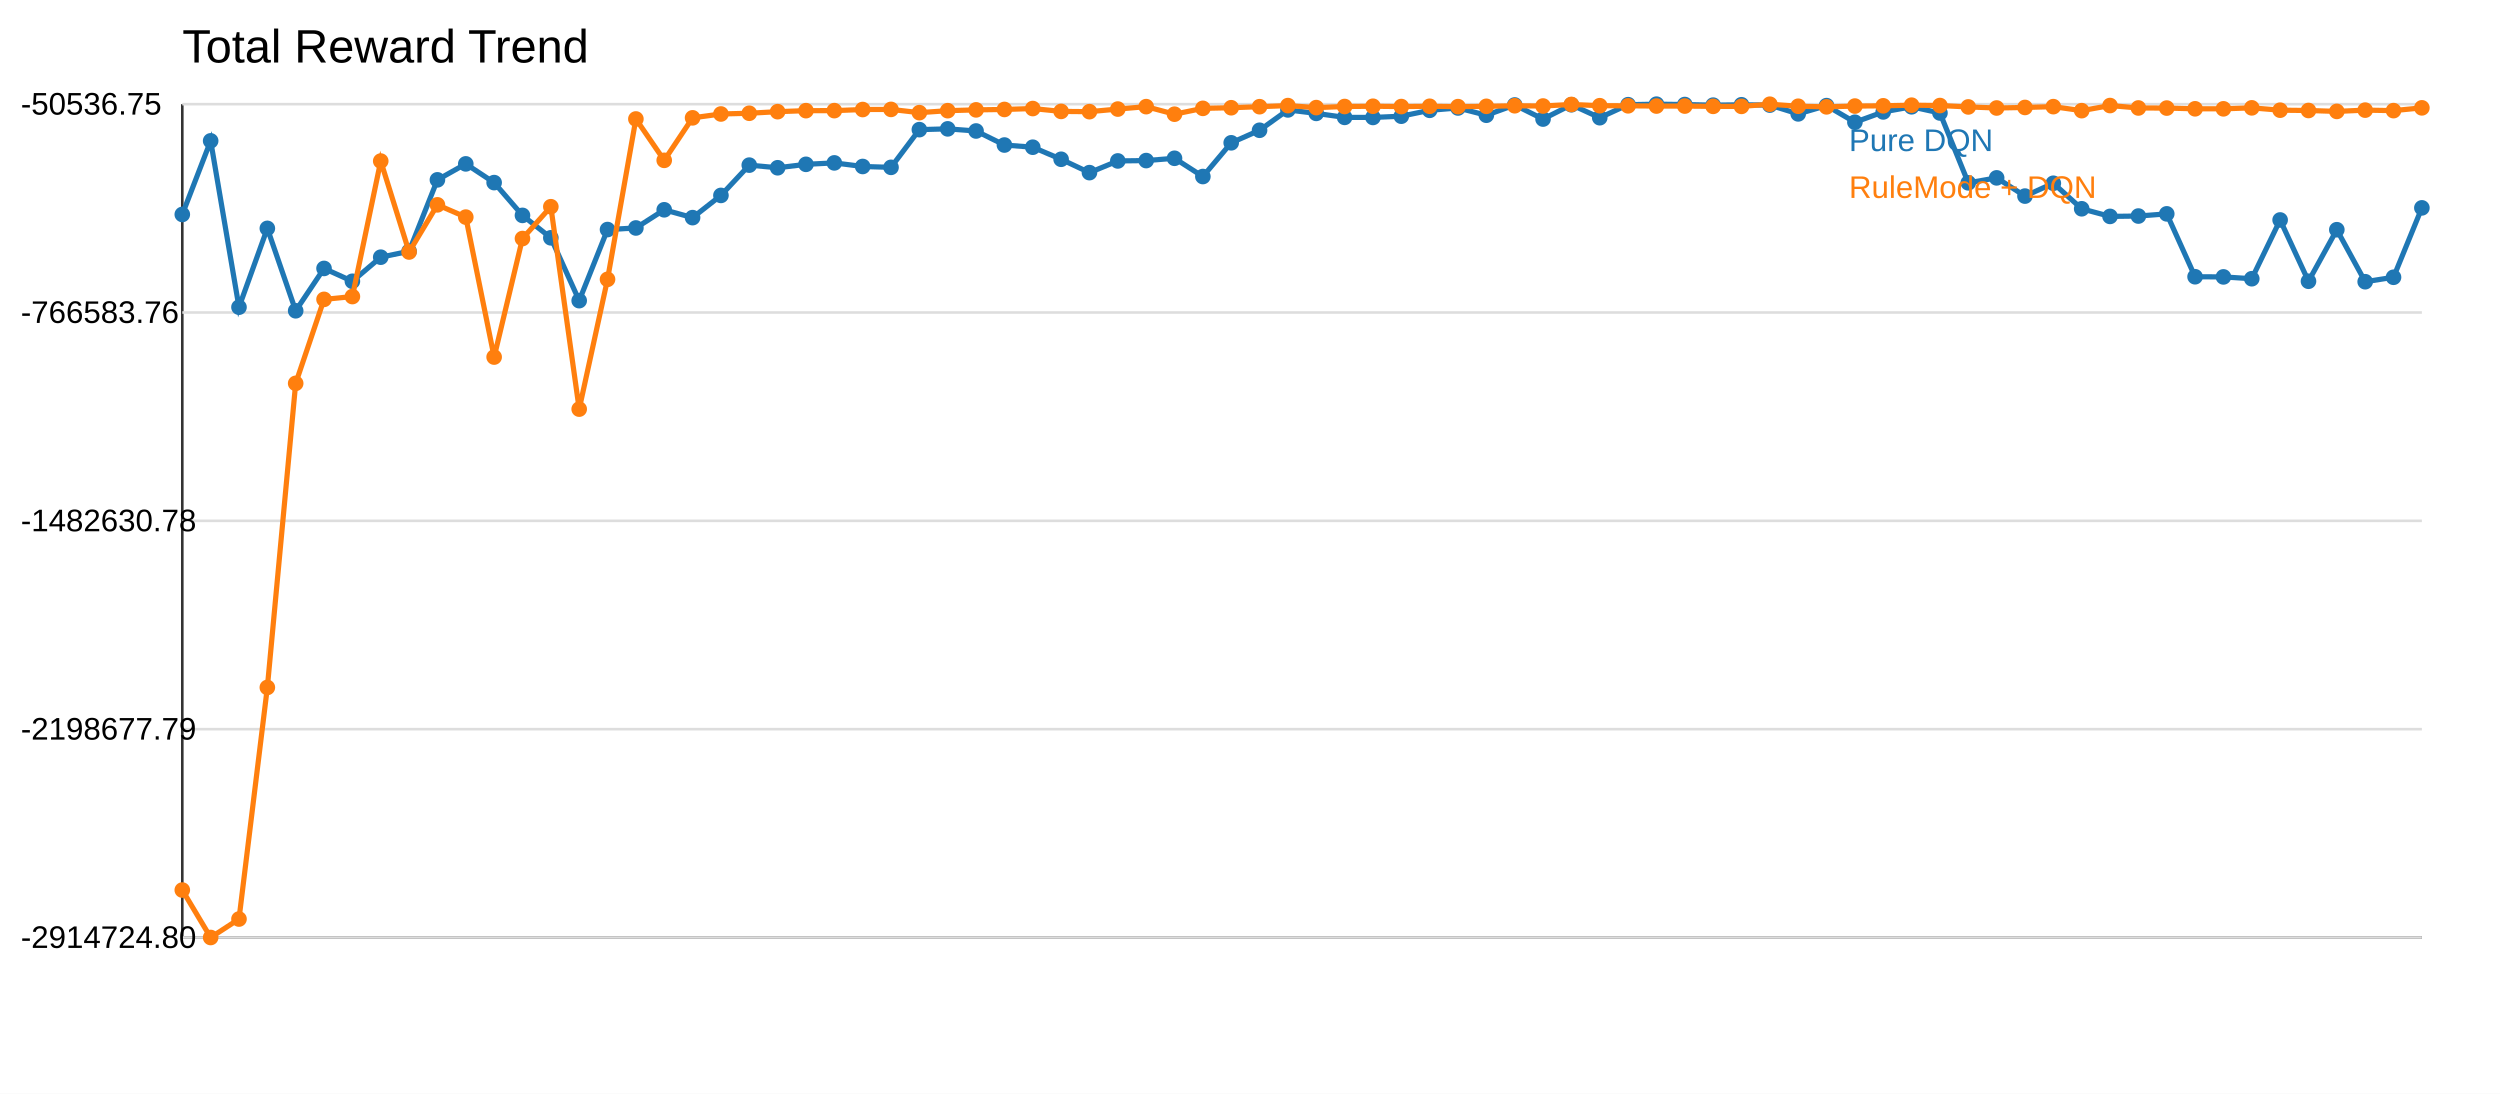
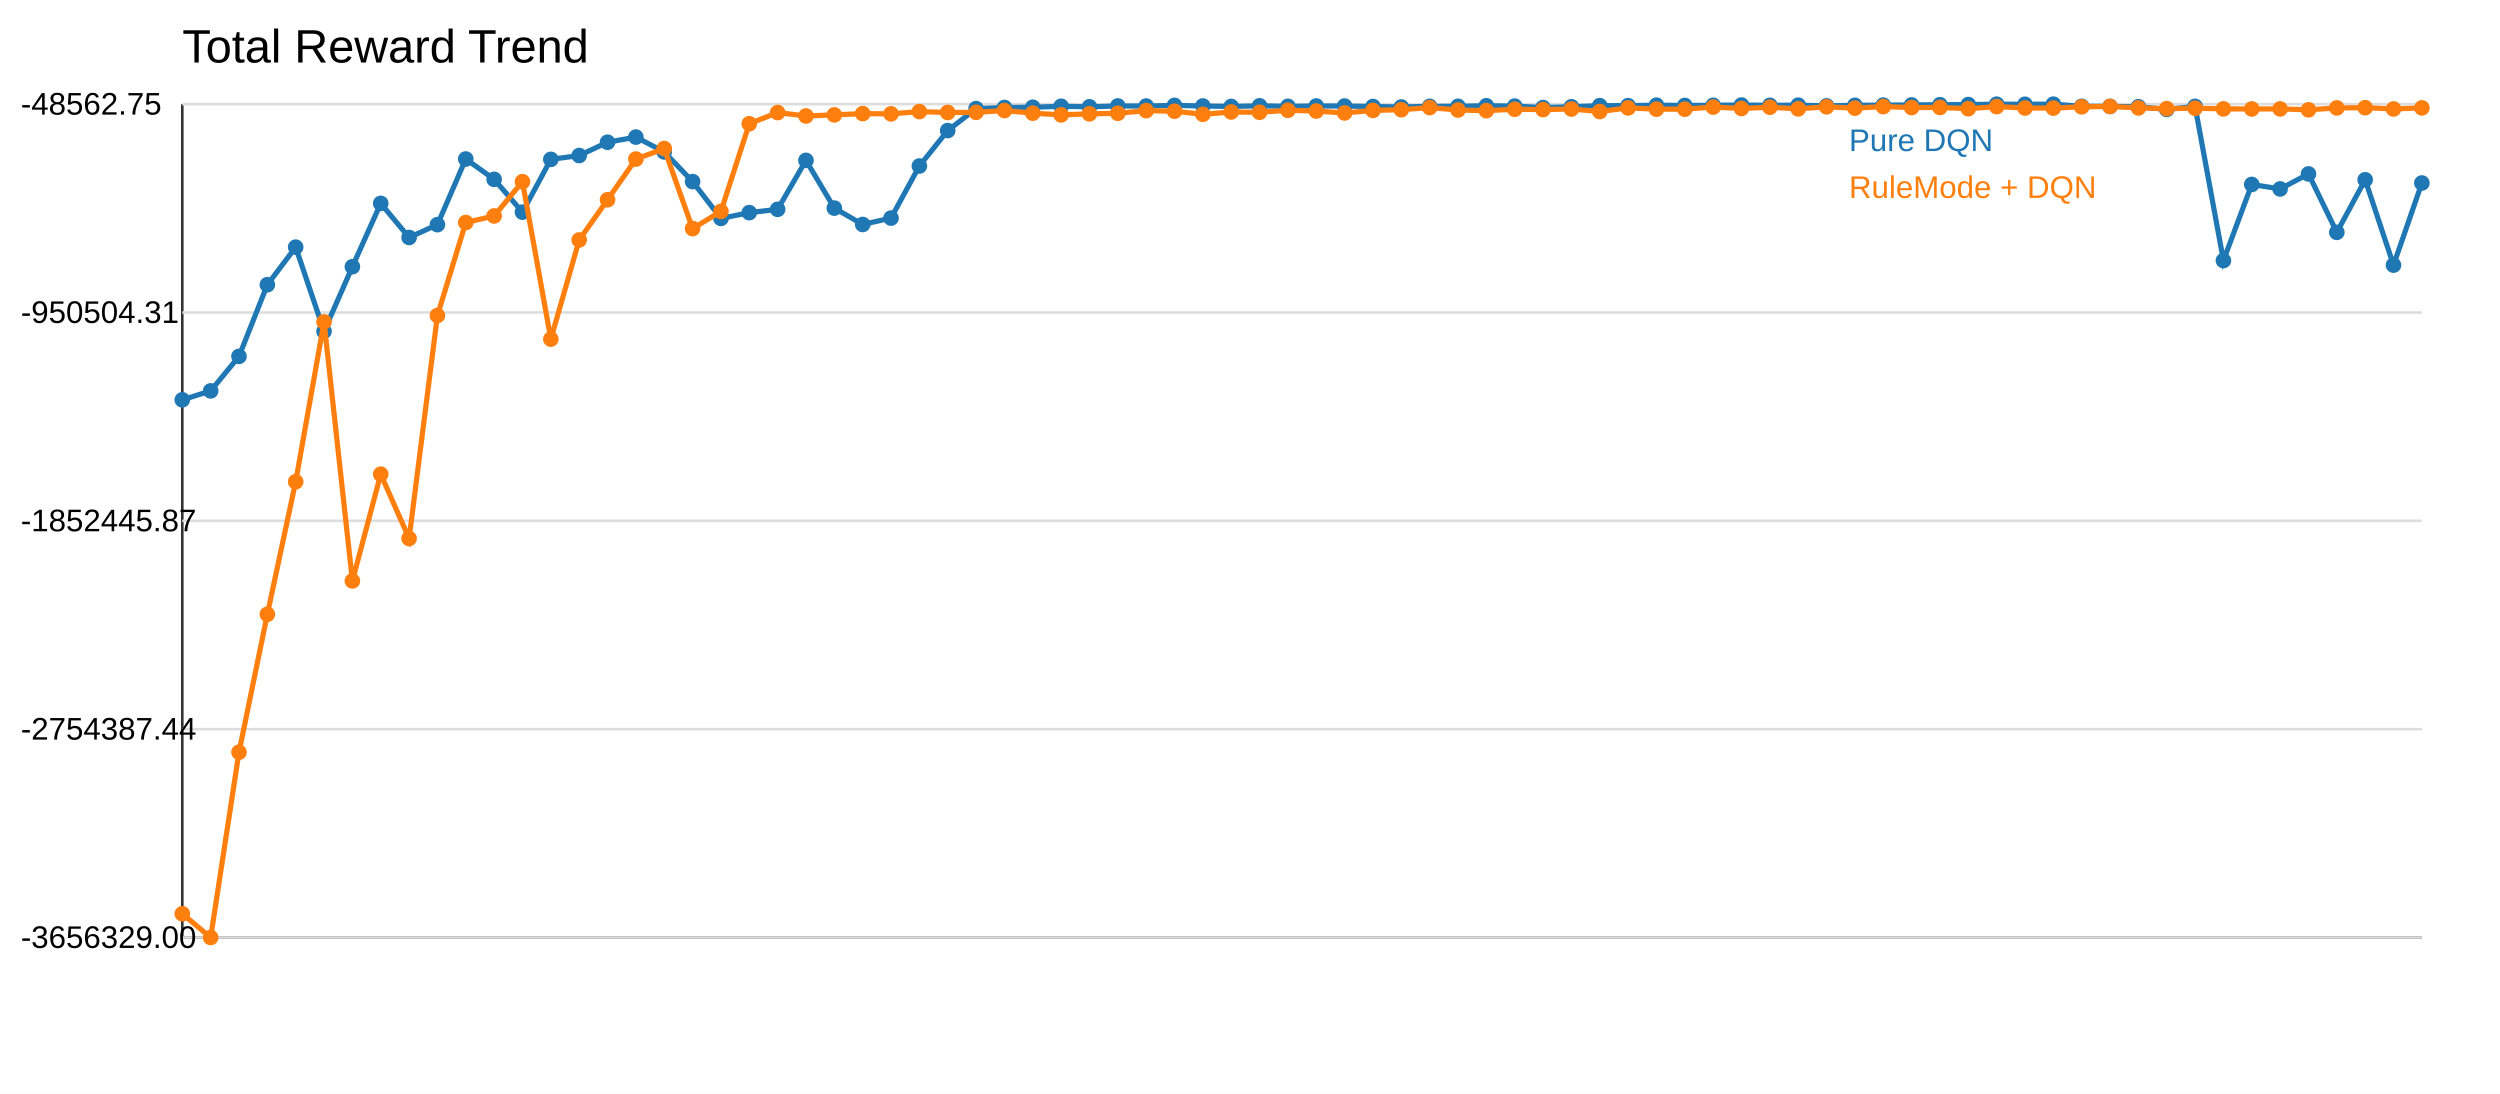
<svg xmlns="http://www.w3.org/2000/svg" width="960" height="420">
  <rect width="100%" height="100%" fill="white" />
  <text x="70" y="24" font-size="18" font-family="Arial">Total Reward Trend</text>
  <line x1="70" y1="360" x2="930" y2="360" stroke="#333" />
  <line x1="70" y1="40" x2="70" y2="360" stroke="#333" />
  <line x1="70" y1="360.0" x2="930" y2="360.0" stroke="#ddd" />
-   <text x="8" y="364.0" font-size="12" font-family="Arial">-2914724.80</text>
+   <text x="8" y="364.0" font-size="12" font-family="Arial">-3656329.00</text>
  <line x1="70" y1="280.0" x2="930" y2="280.0" stroke="#ddd" />
-   <text x="8" y="284.0" font-size="12" font-family="Arial">-2198677.79</text>
+   <text x="8" y="284.0" font-size="12" font-family="Arial">-2754387.44</text>
  <line x1="70" y1="200.0" x2="930" y2="200.0" stroke="#ddd" />
-   <text x="8" y="204.0" font-size="12" font-family="Arial">-1482630.78</text>
+   <text x="8" y="204.0" font-size="12" font-family="Arial">-1852445.87</text>
  <line x1="70" y1="120.0" x2="930" y2="120.0" stroke="#ddd" />
-   <text x="8" y="124.0" font-size="12" font-family="Arial">-766583.76</text>
+   <text x="8" y="124.0" font-size="12" font-family="Arial">-950504.31</text>
  <line x1="70" y1="40.0" x2="930" y2="40.0" stroke="#ddd" />
-   <text x="8" y="44.0" font-size="12" font-family="Arial">-50536.75</text>
-   <circle cx="70.00" cy="82.35" r="3" fill="#1f77b4" />
-   <circle cx="80.89" cy="54.09" r="3" fill="#1f77b4" />
-   <circle cx="91.77" cy="117.96" r="3" fill="#1f77b4" />
-   <circle cx="102.66" cy="87.70" r="3" fill="#1f77b4" />
-   <circle cx="113.54" cy="119.34" r="3" fill="#1f77b4" />
-   <circle cx="124.43" cy="103.08" r="3" fill="#1f77b4" />
-   <circle cx="135.32" cy="108.01" r="3" fill="#1f77b4" />
-   <circle cx="146.20" cy="98.76" r="3" fill="#1f77b4" />
-   <circle cx="157.09" cy="96.49" r="3" fill="#1f77b4" />
-   <circle cx="167.97" cy="69.06" r="3" fill="#1f77b4" />
-   <circle cx="178.86" cy="62.93" r="3" fill="#1f77b4" />
-   <circle cx="189.75" cy="70.12" r="3" fill="#1f77b4" />
-   <circle cx="200.63" cy="82.71" r="3" fill="#1f77b4" />
-   <circle cx="211.52" cy="91.32" r="3" fill="#1f77b4" />
-   <circle cx="222.41" cy="115.45" r="3" fill="#1f77b4" />
-   <circle cx="233.29" cy="88.15" r="3" fill="#1f77b4" />
-   <circle cx="244.18" cy="87.54" r="3" fill="#1f77b4" />
-   <circle cx="255.06" cy="80.56" r="3" fill="#1f77b4" />
-   <circle cx="265.95" cy="83.57" r="3" fill="#1f77b4" />
-   <circle cx="276.84" cy="75.04" r="3" fill="#1f77b4" />
-   <circle cx="287.72" cy="63.41" r="3" fill="#1f77b4" />
-   <circle cx="298.61" cy="64.42" r="3" fill="#1f77b4" />
-   <circle cx="309.49" cy="63.10" r="3" fill="#1f77b4" />
-   <circle cx="320.38" cy="62.55" r="3" fill="#1f77b4" />
-   <circle cx="331.27" cy="63.93" r="3" fill="#1f77b4" />
-   <circle cx="342.15" cy="64.26" r="3" fill="#1f77b4" />
-   <circle cx="353.04" cy="49.78" r="3" fill="#1f77b4" />
-   <circle cx="363.92" cy="49.48" r="3" fill="#1f77b4" />
-   <circle cx="374.81" cy="50.30" r="3" fill="#1f77b4" />
-   <circle cx="385.70" cy="55.69" r="3" fill="#1f77b4" />
-   <circle cx="396.58" cy="56.53" r="3" fill="#1f77b4" />
-   <circle cx="407.47" cy="61.16" r="3" fill="#1f77b4" />
-   <circle cx="418.35" cy="66.29" r="3" fill="#1f77b4" />
-   <circle cx="429.24" cy="61.80" r="3" fill="#1f77b4" />
-   <circle cx="440.13" cy="61.66" r="3" fill="#1f77b4" />
-   <circle cx="451.01" cy="60.78" r="3" fill="#1f77b4" />
-   <circle cx="461.90" cy="67.79" r="3" fill="#1f77b4" />
-   <circle cx="472.78" cy="54.84" r="3" fill="#1f77b4" />
-   <circle cx="483.67" cy="50.02" r="3" fill="#1f77b4" />
-   <circle cx="494.56" cy="42.21" r="3" fill="#1f77b4" />
-   <circle cx="505.44" cy="43.54" r="3" fill="#1f77b4" />
-   <circle cx="516.33" cy="45.07" r="3" fill="#1f77b4" />
-   <circle cx="527.22" cy="45.10" r="3" fill="#1f77b4" />
-   <circle cx="538.10" cy="44.62" r="3" fill="#1f77b4" />
-   <circle cx="548.99" cy="42.36" r="3" fill="#1f77b4" />
-   <circle cx="559.87" cy="41.46" r="3" fill="#1f77b4" />
-   <circle cx="570.76" cy="44.25" r="3" fill="#1f77b4" />
-   <circle cx="581.65" cy="40.31" r="3" fill="#1f77b4" />
-   <circle cx="592.53" cy="45.72" r="3" fill="#1f77b4" />
-   <circle cx="603.42" cy="40.22" r="3" fill="#1f77b4" />
-   <circle cx="614.30" cy="45.20" r="3" fill="#1f77b4" />
-   <circle cx="625.19" cy="40.20" r="3" fill="#1f77b4" />
-   <circle cx="636.08" cy="40.00" r="3" fill="#1f77b4" />
-   <circle cx="646.96" cy="40.14" r="3" fill="#1f77b4" />
-   <circle cx="657.85" cy="40.38" r="3" fill="#1f77b4" />
-   <circle cx="668.73" cy="40.23" r="3" fill="#1f77b4" />
-   <circle cx="679.62" cy="40.36" r="3" fill="#1f77b4" />
-   <circle cx="690.51" cy="43.73" r="3" fill="#1f77b4" />
-   <circle cx="701.39" cy="40.56" r="3" fill="#1f77b4" />
-   <circle cx="712.28" cy="46.94" r="3" fill="#1f77b4" />
-   <circle cx="723.16" cy="42.98" r="3" fill="#1f77b4" />
-   <circle cx="734.05" cy="41.01" r="3" fill="#1f77b4" />
-   <circle cx="744.94" cy="43.39" r="3" fill="#1f77b4" />
-   <circle cx="755.82" cy="70.21" r="3" fill="#1f77b4" />
-   <circle cx="766.71" cy="68.30" r="3" fill="#1f77b4" />
-   <circle cx="777.59" cy="75.30" r="3" fill="#1f77b4" />
-   <circle cx="788.48" cy="70.37" r="3" fill="#1f77b4" />
-   <circle cx="799.37" cy="80.17" r="3" fill="#1f77b4" />
-   <circle cx="810.25" cy="83.10" r="3" fill="#1f77b4" />
-   <circle cx="821.14" cy="82.96" r="3" fill="#1f77b4" />
-   <circle cx="832.03" cy="82.12" r="3" fill="#1f77b4" />
-   <circle cx="842.91" cy="106.27" r="3" fill="#1f77b4" />
-   <circle cx="853.80" cy="106.33" r="3" fill="#1f77b4" />
-   <circle cx="864.68" cy="107.03" r="3" fill="#1f77b4" />
-   <circle cx="875.57" cy="84.47" r="3" fill="#1f77b4" />
-   <circle cx="886.46" cy="108.00" r="3" fill="#1f77b4" />
-   <circle cx="897.34" cy="88.21" r="3" fill="#1f77b4" />
-   <circle cx="908.23" cy="108.18" r="3" fill="#1f77b4" />
-   <circle cx="919.11" cy="106.47" r="3" fill="#1f77b4" />
-   <circle cx="930.00" cy="79.82" r="3" fill="#1f77b4" />
-   <polyline fill="none" stroke="#1f77b4" stroke-width="2" points="70.00,82.35 80.89,54.09 91.77,117.96 102.66,87.70 113.54,119.34 124.43,103.08 135.32,108.01 146.20,98.76 157.09,96.49 167.97,69.06 178.86,62.93 189.75,70.12 200.63,82.71 211.52,91.32 222.41,115.45 233.29,88.15 244.18,87.54 255.06,80.56 265.95,83.57 276.84,75.04 287.72,63.41 298.61,64.42 309.49,63.10 320.38,62.55 331.27,63.93 342.15,64.26 353.04,49.78 363.92,49.48 374.81,50.30 385.70,55.69 396.58,56.53 407.47,61.16 418.35,66.29 429.24,61.80 440.13,61.66 451.01,60.78 461.90,67.79 472.78,54.84 483.67,50.02 494.56,42.21 505.44,43.54 516.33,45.07 527.22,45.10 538.10,44.62 548.99,42.36 559.87,41.46 570.76,44.25 581.65,40.31 592.53,45.72 603.42,40.22 614.30,45.20 625.19,40.20 636.08,40.00 646.96,40.14 657.85,40.38 668.73,40.23 679.62,40.36 690.51,43.73 701.39,40.56 712.28,46.94 723.16,42.98 734.05,41.01 744.94,43.39 755.82,70.21 766.71,68.30 777.59,75.30 788.48,70.37 799.37,80.17 810.25,83.10 821.14,82.96 832.03,82.12 842.91,106.27 853.80,106.33 864.68,107.03 875.57,84.47 886.46,108.00 897.34,88.21 908.23,108.18 919.11,106.47 930.00,79.82" />
+   <text x="8" y="44.0" font-size="12" font-family="Arial">-48562.75</text>
+   <circle cx="70.00" cy="153.53" r="3" fill="#1f77b4" />
+   <circle cx="80.89" cy="150.10" r="3" fill="#1f77b4" />
+   <circle cx="91.77" cy="136.85" r="3" fill="#1f77b4" />
+   <circle cx="102.66" cy="109.34" r="3" fill="#1f77b4" />
+   <circle cx="113.54" cy="94.91" r="3" fill="#1f77b4" />
+   <circle cx="124.43" cy="127.22" r="3" fill="#1f77b4" />
+   <circle cx="135.32" cy="102.42" r="3" fill="#1f77b4" />
+   <circle cx="146.20" cy="78.11" r="3" fill="#1f77b4" />
+   <circle cx="157.09" cy="91.19" r="3" fill="#1f77b4" />
+   <circle cx="167.97" cy="86.26" r="3" fill="#1f77b4" />
+   <circle cx="178.86" cy="61.06" r="3" fill="#1f77b4" />
+   <circle cx="189.75" cy="68.87" r="3" fill="#1f77b4" />
+   <circle cx="200.63" cy="81.47" r="3" fill="#1f77b4" />
+   <circle cx="211.52" cy="61.20" r="3" fill="#1f77b4" />
+   <circle cx="222.41" cy="59.72" r="3" fill="#1f77b4" />
+   <circle cx="233.29" cy="54.62" r="3" fill="#1f77b4" />
+   <circle cx="244.18" cy="52.64" r="3" fill="#1f77b4" />
+   <circle cx="255.06" cy="58.34" r="3" fill="#1f77b4" />
+   <circle cx="265.95" cy="69.73" r="3" fill="#1f77b4" />
+   <circle cx="276.84" cy="83.87" r="3" fill="#1f77b4" />
+   <circle cx="287.72" cy="81.65" r="3" fill="#1f77b4" />
+   <circle cx="298.61" cy="80.38" r="3" fill="#1f77b4" />
+   <circle cx="309.49" cy="61.59" r="3" fill="#1f77b4" />
+   <circle cx="320.38" cy="79.91" r="3" fill="#1f77b4" />
+   <circle cx="331.27" cy="86.20" r="3" fill="#1f77b4" />
+   <circle cx="342.15" cy="83.74" r="3" fill="#1f77b4" />
+   <circle cx="353.04" cy="63.74" r="3" fill="#1f77b4" />
+   <circle cx="363.92" cy="50.14" r="3" fill="#1f77b4" />
+   <circle cx="374.81" cy="41.71" r="3" fill="#1f77b4" />
+   <circle cx="385.70" cy="41.28" r="3" fill="#1f77b4" />
+   <circle cx="396.58" cy="41.18" r="3" fill="#1f77b4" />
+   <circle cx="407.47" cy="40.81" r="3" fill="#1f77b4" />
+   <circle cx="418.35" cy="41.01" r="3" fill="#1f77b4" />
+   <circle cx="429.24" cy="40.69" r="3" fill="#1f77b4" />
+   <circle cx="440.13" cy="40.72" r="3" fill="#1f77b4" />
+   <circle cx="451.01" cy="40.47" r="3" fill="#1f77b4" />
+   <circle cx="461.90" cy="40.70" r="3" fill="#1f77b4" />
+   <circle cx="472.78" cy="40.88" r="3" fill="#1f77b4" />
+   <circle cx="483.67" cy="40.63" r="3" fill="#1f77b4" />
+   <circle cx="494.56" cy="40.84" r="3" fill="#1f77b4" />
+   <circle cx="505.44" cy="40.70" r="3" fill="#1f77b4" />
+   <circle cx="516.33" cy="40.72" r="3" fill="#1f77b4" />
+   <circle cx="527.22" cy="40.91" r="3" fill="#1f77b4" />
+   <circle cx="538.10" cy="41.09" r="3" fill="#1f77b4" />
+   <circle cx="548.99" cy="40.83" r="3" fill="#1f77b4" />
+   <circle cx="559.87" cy="40.82" r="3" fill="#1f77b4" />
+   <circle cx="570.76" cy="40.60" r="3" fill="#1f77b4" />
+   <circle cx="581.65" cy="40.74" r="3" fill="#1f77b4" />
+   <circle cx="592.53" cy="41.31" r="3" fill="#1f77b4" />
+   <circle cx="603.42" cy="41.01" r="3" fill="#1f77b4" />
+   <circle cx="614.30" cy="40.57" r="3" fill="#1f77b4" />
+   <circle cx="625.19" cy="40.56" r="3" fill="#1f77b4" />
+   <circle cx="636.08" cy="40.40" r="3" fill="#1f77b4" />
+   <circle cx="646.96" cy="40.50" r="3" fill="#1f77b4" />
+   <circle cx="657.85" cy="40.42" r="3" fill="#1f77b4" />
+   <circle cx="668.73" cy="40.33" r="3" fill="#1f77b4" />
+   <circle cx="679.62" cy="40.44" r="3" fill="#1f77b4" />
+   <circle cx="690.51" cy="40.39" r="3" fill="#1f77b4" />
+   <circle cx="701.39" cy="40.65" r="3" fill="#1f77b4" />
+   <circle cx="712.28" cy="40.45" r="3" fill="#1f77b4" />
+   <circle cx="723.16" cy="40.36" r="3" fill="#1f77b4" />
+   <circle cx="734.05" cy="40.30" r="3" fill="#1f77b4" />
+   <circle cx="744.94" cy="40.21" r="3" fill="#1f77b4" />
+   <circle cx="755.82" cy="40.15" r="3" fill="#1f77b4" />
+   <circle cx="766.71" cy="40.01" r="3" fill="#1f77b4" />
+   <circle cx="777.59" cy="40.04" r="3" fill="#1f77b4" />
+   <circle cx="788.48" cy="40.00" r="3" fill="#1f77b4" />
+   <circle cx="799.37" cy="40.82" r="3" fill="#1f77b4" />
+   <circle cx="810.25" cy="40.86" r="3" fill="#1f77b4" />
+   <circle cx="821.14" cy="41.00" r="3" fill="#1f77b4" />
+   <circle cx="832.03" cy="42.03" r="3" fill="#1f77b4" />
+   <circle cx="842.91" cy="40.85" r="3" fill="#1f77b4" />
+   <circle cx="853.80" cy="100.05" r="3" fill="#1f77b4" />
+   <circle cx="864.68" cy="70.83" r="3" fill="#1f77b4" />
+   <circle cx="875.57" cy="72.55" r="3" fill="#1f77b4" />
+   <circle cx="886.46" cy="66.79" r="3" fill="#1f77b4" />
+   <circle cx="897.34" cy="89.22" r="3" fill="#1f77b4" />
+   <circle cx="908.23" cy="69.03" r="3" fill="#1f77b4" />
+   <circle cx="919.11" cy="101.80" r="3" fill="#1f77b4" />
+   <circle cx="930.00" cy="70.28" r="3" fill="#1f77b4" />
+   <polyline fill="none" stroke="#1f77b4" stroke-width="2" points="70.00,153.53 80.89,150.10 91.77,136.85 102.66,109.34 113.54,94.91 124.43,127.22 135.32,102.42 146.20,78.11 157.09,91.19 167.97,86.26 178.86,61.06 189.75,68.87 200.63,81.47 211.52,61.20 222.41,59.72 233.29,54.62 244.18,52.64 255.06,58.34 265.95,69.73 276.84,83.87 287.72,81.65 298.61,80.38 309.49,61.59 320.38,79.91 331.27,86.20 342.15,83.74 353.04,63.74 363.92,50.14 374.81,41.71 385.70,41.28 396.58,41.18 407.47,40.81 418.35,41.01 429.24,40.69 440.13,40.72 451.01,40.47 461.90,40.70 472.78,40.88 483.67,40.63 494.56,40.84 505.44,40.70 516.33,40.72 527.22,40.91 538.10,41.09 548.99,40.83 559.87,40.82 570.76,40.60 581.65,40.74 592.53,41.31 603.42,41.01 614.30,40.57 625.19,40.56 636.08,40.40 646.96,40.50 657.85,40.42 668.73,40.33 679.62,40.44 690.51,40.39 701.39,40.65 712.28,40.45 723.16,40.36 734.05,40.30 744.94,40.21 755.82,40.15 766.71,40.01 777.59,40.04 788.48,40.00 799.37,40.82 810.25,40.86 821.14,41.00 832.03,42.03 842.91,40.85 853.80,100.05 864.68,70.83 875.57,72.55 886.46,66.79 897.34,89.22 908.23,69.03 919.11,101.80 930.00,70.28" />
  <text x="710" y="58" font-size="12" font-family="Arial" fill="#1f77b4">Pure DQN</text>
-   <circle cx="70.00" cy="341.78" r="3" fill="#ff7f0e" />
+   <circle cx="70.00" cy="350.89" r="3" fill="#ff7f0e" />
  <circle cx="80.89" cy="360.00" r="3" fill="#ff7f0e" />
-   <circle cx="91.77" cy="352.91" r="3" fill="#ff7f0e" />
-   <circle cx="102.66" cy="263.98" r="3" fill="#ff7f0e" />
-   <circle cx="113.54" cy="147.21" r="3" fill="#ff7f0e" />
-   <circle cx="124.43" cy="114.96" r="3" fill="#ff7f0e" />
-   <circle cx="135.32" cy="113.88" r="3" fill="#ff7f0e" />
-   <circle cx="146.20" cy="61.85" r="3" fill="#ff7f0e" />
-   <circle cx="157.09" cy="96.77" r="3" fill="#ff7f0e" />
-   <circle cx="167.97" cy="78.66" r="3" fill="#ff7f0e" />
-   <circle cx="178.86" cy="83.37" r="3" fill="#ff7f0e" />
-   <circle cx="189.75" cy="137.11" r="3" fill="#ff7f0e" />
-   <circle cx="200.63" cy="91.60" r="3" fill="#ff7f0e" />
-   <circle cx="211.52" cy="79.38" r="3" fill="#ff7f0e" />
-   <circle cx="222.41" cy="157.10" r="3" fill="#ff7f0e" />
-   <circle cx="233.29" cy="107.27" r="3" fill="#ff7f0e" />
-   <circle cx="244.18" cy="45.69" r="3" fill="#ff7f0e" />
-   <circle cx="255.06" cy="61.57" r="3" fill="#ff7f0e" />
-   <circle cx="265.95" cy="45.25" r="3" fill="#ff7f0e" />
-   <circle cx="276.84" cy="43.77" r="3" fill="#ff7f0e" />
-   <circle cx="287.72" cy="43.49" r="3" fill="#ff7f0e" />
-   <circle cx="298.61" cy="42.88" r="3" fill="#ff7f0e" />
-   <circle cx="309.49" cy="42.49" r="3" fill="#ff7f0e" />
-   <circle cx="320.38" cy="42.48" r="3" fill="#ff7f0e" />
-   <circle cx="331.27" cy="42.06" r="3" fill="#ff7f0e" />
-   <circle cx="342.15" cy="42.01" r="3" fill="#ff7f0e" />
-   <circle cx="353.04" cy="43.26" r="3" fill="#ff7f0e" />
-   <circle cx="363.92" cy="42.50" r="3" fill="#ff7f0e" />
-   <circle cx="374.81" cy="42.19" r="3" fill="#ff7f0e" />
-   <circle cx="385.70" cy="42.03" r="3" fill="#ff7f0e" />
-   <circle cx="396.58" cy="41.68" r="3" fill="#ff7f0e" />
-   <circle cx="407.47" cy="42.78" r="3" fill="#ff7f0e" />
-   <circle cx="418.35" cy="42.88" r="3" fill="#ff7f0e" />
-   <circle cx="429.24" cy="41.88" r="3" fill="#ff7f0e" />
-   <circle cx="440.13" cy="40.95" r="3" fill="#ff7f0e" />
-   <circle cx="451.01" cy="43.85" r="3" fill="#ff7f0e" />
-   <circle cx="461.90" cy="41.61" r="3" fill="#ff7f0e" />
-   <circle cx="472.78" cy="41.37" r="3" fill="#ff7f0e" />
-   <circle cx="483.67" cy="40.97" r="3" fill="#ff7f0e" />
-   <circle cx="494.56" cy="40.55" r="3" fill="#ff7f0e" />
-   <circle cx="505.44" cy="41.32" r="3" fill="#ff7f0e" />
-   <circle cx="516.33" cy="40.90" r="3" fill="#ff7f0e" />
-   <circle cx="527.22" cy="40.80" r="3" fill="#ff7f0e" />
-   <circle cx="538.10" cy="40.92" r="3" fill="#ff7f0e" />
-   <circle cx="548.99" cy="40.81" r="3" fill="#ff7f0e" />
-   <circle cx="559.87" cy="40.95" r="3" fill="#ff7f0e" />
-   <circle cx="570.76" cy="40.83" r="3" fill="#ff7f0e" />
-   <circle cx="581.65" cy="40.61" r="3" fill="#ff7f0e" />
-   <circle cx="592.53" cy="40.71" r="3" fill="#ff7f0e" />
-   <circle cx="603.42" cy="40.11" r="3" fill="#ff7f0e" />
-   <circle cx="614.30" cy="40.59" r="3" fill="#ff7f0e" />
-   <circle cx="625.19" cy="40.63" r="3" fill="#ff7f0e" />
-   <circle cx="636.08" cy="40.72" r="3" fill="#ff7f0e" />
-   <circle cx="646.96" cy="40.73" r="3" fill="#ff7f0e" />
-   <circle cx="657.85" cy="40.84" r="3" fill="#ff7f0e" />
-   <circle cx="668.73" cy="40.85" r="3" fill="#ff7f0e" />
-   <circle cx="679.62" cy="40.02" r="3" fill="#ff7f0e" />
-   <circle cx="690.51" cy="40.80" r="3" fill="#ff7f0e" />
-   <circle cx="701.39" cy="41.03" r="3" fill="#ff7f0e" />
-   <circle cx="712.28" cy="40.73" r="3" fill="#ff7f0e" />
-   <circle cx="723.16" cy="40.63" r="3" fill="#ff7f0e" />
-   <circle cx="734.05" cy="40.39" r="3" fill="#ff7f0e" />
-   <circle cx="744.94" cy="40.53" r="3" fill="#ff7f0e" />
-   <circle cx="755.82" cy="41.06" r="3" fill="#ff7f0e" />
-   <circle cx="766.71" cy="41.47" r="3" fill="#ff7f0e" />
-   <circle cx="777.59" cy="41.26" r="3" fill="#ff7f0e" />
-   <circle cx="788.48" cy="40.95" r="3" fill="#ff7f0e" />
-   <circle cx="799.37" cy="42.49" r="3" fill="#ff7f0e" />
-   <circle cx="810.25" cy="40.53" r="3" fill="#ff7f0e" />
-   <circle cx="821.14" cy="41.46" r="3" fill="#ff7f0e" />
-   <circle cx="832.03" cy="41.50" r="3" fill="#ff7f0e" />
-   <circle cx="842.91" cy="41.78" r="3" fill="#ff7f0e" />
-   <circle cx="853.80" cy="41.79" r="3" fill="#ff7f0e" />
-   <circle cx="864.68" cy="41.41" r="3" fill="#ff7f0e" />
-   <circle cx="875.57" cy="42.31" r="3" fill="#ff7f0e" />
-   <circle cx="886.46" cy="42.43" r="3" fill="#ff7f0e" />
-   <circle cx="897.34" cy="42.78" r="3" fill="#ff7f0e" />
-   <circle cx="908.23" cy="42.29" r="3" fill="#ff7f0e" />
-   <circle cx="919.11" cy="42.48" r="3" fill="#ff7f0e" />
-   <circle cx="930.00" cy="41.41" r="3" fill="#ff7f0e" />
-   <polyline fill="none" stroke="#ff7f0e" stroke-width="2" points="70.00,341.78 80.89,360.00 91.77,352.91 102.66,263.98 113.54,147.21 124.43,114.96 135.32,113.88 146.20,61.85 157.09,96.77 167.97,78.66 178.86,83.37 189.75,137.11 200.63,91.60 211.52,79.38 222.41,157.10 233.29,107.27 244.18,45.69 255.06,61.57 265.95,45.25 276.84,43.77 287.72,43.49 298.61,42.88 309.49,42.49 320.38,42.48 331.27,42.06 342.15,42.01 353.04,43.26 363.92,42.50 374.81,42.19 385.70,42.03 396.58,41.68 407.47,42.78 418.35,42.88 429.24,41.88 440.13,40.95 451.01,43.85 461.90,41.61 472.78,41.37 483.67,40.97 494.56,40.55 505.44,41.32 516.33,40.90 527.22,40.80 538.10,40.92 548.99,40.81 559.87,40.95 570.76,40.83 581.65,40.61 592.53,40.71 603.42,40.11 614.30,40.59 625.19,40.63 636.08,40.72 646.96,40.73 657.85,40.84 668.73,40.85 679.62,40.02 690.51,40.80 701.39,41.03 712.28,40.73 723.16,40.63 734.05,40.39 744.94,40.53 755.82,41.06 766.71,41.47 777.59,41.26 788.48,40.95 799.37,42.49 810.25,40.53 821.14,41.46 832.03,41.50 842.91,41.78 853.80,41.79 864.68,41.41 875.57,42.31 886.46,42.43 897.34,42.78 908.23,42.29 919.11,42.48 930.00,41.41" />
+   <circle cx="91.77" cy="288.85" r="3" fill="#ff7f0e" />
+   <circle cx="102.66" cy="235.89" r="3" fill="#ff7f0e" />
+   <circle cx="113.54" cy="184.98" r="3" fill="#ff7f0e" />
+   <circle cx="124.43" cy="123.61" r="3" fill="#ff7f0e" />
+   <circle cx="135.32" cy="223.07" r="3" fill="#ff7f0e" />
+   <circle cx="146.20" cy="182.10" r="3" fill="#ff7f0e" />
+   <circle cx="157.09" cy="206.78" r="3" fill="#ff7f0e" />
+   <circle cx="167.97" cy="121.16" r="3" fill="#ff7f0e" />
+   <circle cx="178.86" cy="85.44" r="3" fill="#ff7f0e" />
+   <circle cx="189.75" cy="82.92" r="3" fill="#ff7f0e" />
+   <circle cx="200.63" cy="69.76" r="3" fill="#ff7f0e" />
+   <circle cx="211.52" cy="130.22" r="3" fill="#ff7f0e" />
+   <circle cx="222.41" cy="92.14" r="3" fill="#ff7f0e" />
+   <circle cx="233.29" cy="76.71" r="3" fill="#ff7f0e" />
+   <circle cx="244.18" cy="61.08" r="3" fill="#ff7f0e" />
+   <circle cx="255.06" cy="57.05" r="3" fill="#ff7f0e" />
+   <circle cx="265.95" cy="87.77" r="3" fill="#ff7f0e" />
+   <circle cx="276.84" cy="81.17" r="3" fill="#ff7f0e" />
+   <circle cx="287.72" cy="47.52" r="3" fill="#ff7f0e" />
+   <circle cx="298.61" cy="43.22" r="3" fill="#ff7f0e" />
+   <circle cx="309.49" cy="44.53" r="3" fill="#ff7f0e" />
+   <circle cx="320.38" cy="44.11" r="3" fill="#ff7f0e" />
+   <circle cx="331.27" cy="43.63" r="3" fill="#ff7f0e" />
+   <circle cx="342.15" cy="43.72" r="3" fill="#ff7f0e" />
+   <circle cx="353.04" cy="42.86" r="3" fill="#ff7f0e" />
+   <circle cx="363.92" cy="43.19" r="3" fill="#ff7f0e" />
+   <circle cx="374.81" cy="43.14" r="3" fill="#ff7f0e" />
+   <circle cx="385.70" cy="42.44" r="3" fill="#ff7f0e" />
+   <circle cx="396.58" cy="43.46" r="3" fill="#ff7f0e" />
+   <circle cx="407.47" cy="44.11" r="3" fill="#ff7f0e" />
+   <circle cx="418.35" cy="43.71" r="3" fill="#ff7f0e" />
+   <circle cx="429.24" cy="43.50" r="3" fill="#ff7f0e" />
+   <circle cx="440.13" cy="42.48" r="3" fill="#ff7f0e" />
+   <circle cx="451.01" cy="42.71" r="3" fill="#ff7f0e" />
+   <circle cx="461.90" cy="43.90" r="3" fill="#ff7f0e" />
+   <circle cx="472.78" cy="43.00" r="3" fill="#ff7f0e" />
+   <circle cx="483.67" cy="43.12" r="3" fill="#ff7f0e" />
+   <circle cx="494.56" cy="42.35" r="3" fill="#ff7f0e" />
+   <circle cx="505.44" cy="42.64" r="3" fill="#ff7f0e" />
+   <circle cx="516.33" cy="43.37" r="3" fill="#ff7f0e" />
+   <circle cx="527.22" cy="42.39" r="3" fill="#ff7f0e" />
+   <circle cx="538.10" cy="42.13" r="3" fill="#ff7f0e" />
+   <circle cx="548.99" cy="41.32" r="3" fill="#ff7f0e" />
+   <circle cx="559.87" cy="42.25" r="3" fill="#ff7f0e" />
+   <circle cx="570.76" cy="42.50" r="3" fill="#ff7f0e" />
+   <circle cx="581.65" cy="41.95" r="3" fill="#ff7f0e" />
+   <circle cx="592.53" cy="42.08" r="3" fill="#ff7f0e" />
+   <circle cx="603.42" cy="41.87" r="3" fill="#ff7f0e" />
+   <circle cx="614.30" cy="42.83" r="3" fill="#ff7f0e" />
+   <circle cx="625.19" cy="41.44" r="3" fill="#ff7f0e" />
+   <circle cx="636.08" cy="41.92" r="3" fill="#ff7f0e" />
+   <circle cx="646.96" cy="41.92" r="3" fill="#ff7f0e" />
+   <circle cx="657.85" cy="41.12" r="3" fill="#ff7f0e" />
+   <circle cx="668.73" cy="41.65" r="3" fill="#ff7f0e" />
+   <circle cx="679.62" cy="41.18" r="3" fill="#ff7f0e" />
+   <circle cx="690.51" cy="41.79" r="3" fill="#ff7f0e" />
+   <circle cx="701.39" cy="41.01" r="3" fill="#ff7f0e" />
+   <circle cx="712.28" cy="41.53" r="3" fill="#ff7f0e" />
+   <circle cx="723.16" cy="40.93" r="3" fill="#ff7f0e" />
+   <circle cx="734.05" cy="41.30" r="3" fill="#ff7f0e" />
+   <circle cx="744.94" cy="41.26" r="3" fill="#ff7f0e" />
+   <circle cx="755.82" cy="41.74" r="3" fill="#ff7f0e" />
+   <circle cx="766.71" cy="40.94" r="3" fill="#ff7f0e" />
+   <circle cx="777.59" cy="41.48" r="3" fill="#ff7f0e" />
+   <circle cx="788.48" cy="41.51" r="3" fill="#ff7f0e" />
+   <circle cx="799.37" cy="41.02" r="3" fill="#ff7f0e" />
+   <circle cx="810.25" cy="40.88" r="3" fill="#ff7f0e" />
+   <circle cx="821.14" cy="41.43" r="3" fill="#ff7f0e" />
+   <circle cx="832.03" cy="41.71" r="3" fill="#ff7f0e" />
+   <circle cx="842.91" cy="41.55" r="3" fill="#ff7f0e" />
+   <circle cx="853.80" cy="41.81" r="3" fill="#ff7f0e" />
+   <circle cx="864.68" cy="41.83" r="3" fill="#ff7f0e" />
+   <circle cx="875.57" cy="41.82" r="3" fill="#ff7f0e" />
+   <circle cx="886.46" cy="42.17" r="3" fill="#ff7f0e" />
+   <circle cx="897.34" cy="41.44" r="3" fill="#ff7f0e" />
+   <circle cx="908.23" cy="41.35" r="3" fill="#ff7f0e" />
+   <circle cx="919.11" cy="41.84" r="3" fill="#ff7f0e" />
+   <circle cx="930.00" cy="41.43" r="3" fill="#ff7f0e" />
+   <polyline fill="none" stroke="#ff7f0e" stroke-width="2" points="70.00,350.89 80.89,360.00 91.77,288.85 102.66,235.89 113.54,184.98 124.43,123.61 135.32,223.07 146.20,182.10 157.09,206.78 167.97,121.16 178.86,85.44 189.75,82.92 200.63,69.76 211.52,130.22 222.41,92.14 233.29,76.71 244.18,61.08 255.06,57.05 265.95,87.77 276.84,81.17 287.72,47.52 298.61,43.22 309.49,44.53 320.38,44.11 331.27,43.63 342.15,43.72 353.04,42.86 363.92,43.19 374.81,43.14 385.70,42.44 396.58,43.46 407.47,44.11 418.35,43.71 429.24,43.50 440.13,42.48 451.01,42.71 461.90,43.90 472.78,43.00 483.67,43.12 494.56,42.35 505.44,42.64 516.33,43.37 527.22,42.39 538.10,42.13 548.99,41.32 559.87,42.25 570.76,42.50 581.65,41.95 592.53,42.08 603.42,41.87 614.30,42.83 625.19,41.44 636.08,41.92 646.96,41.92 657.85,41.12 668.73,41.65 679.62,41.18 690.51,41.79 701.39,41.01 712.28,41.53 723.16,40.93 734.05,41.30 744.94,41.26 755.82,41.74 766.71,40.94 777.59,41.48 788.48,41.51 799.37,41.02 810.25,40.88 821.14,41.43 832.03,41.71 842.91,41.55 853.80,41.81 864.68,41.83 875.57,41.82 886.46,42.17 897.34,41.44 908.23,41.35 919.11,41.84 930.00,41.43" />
  <text x="710" y="76" font-size="12" font-family="Arial" fill="#ff7f0e">RuleMode + DQN</text>
</svg>
